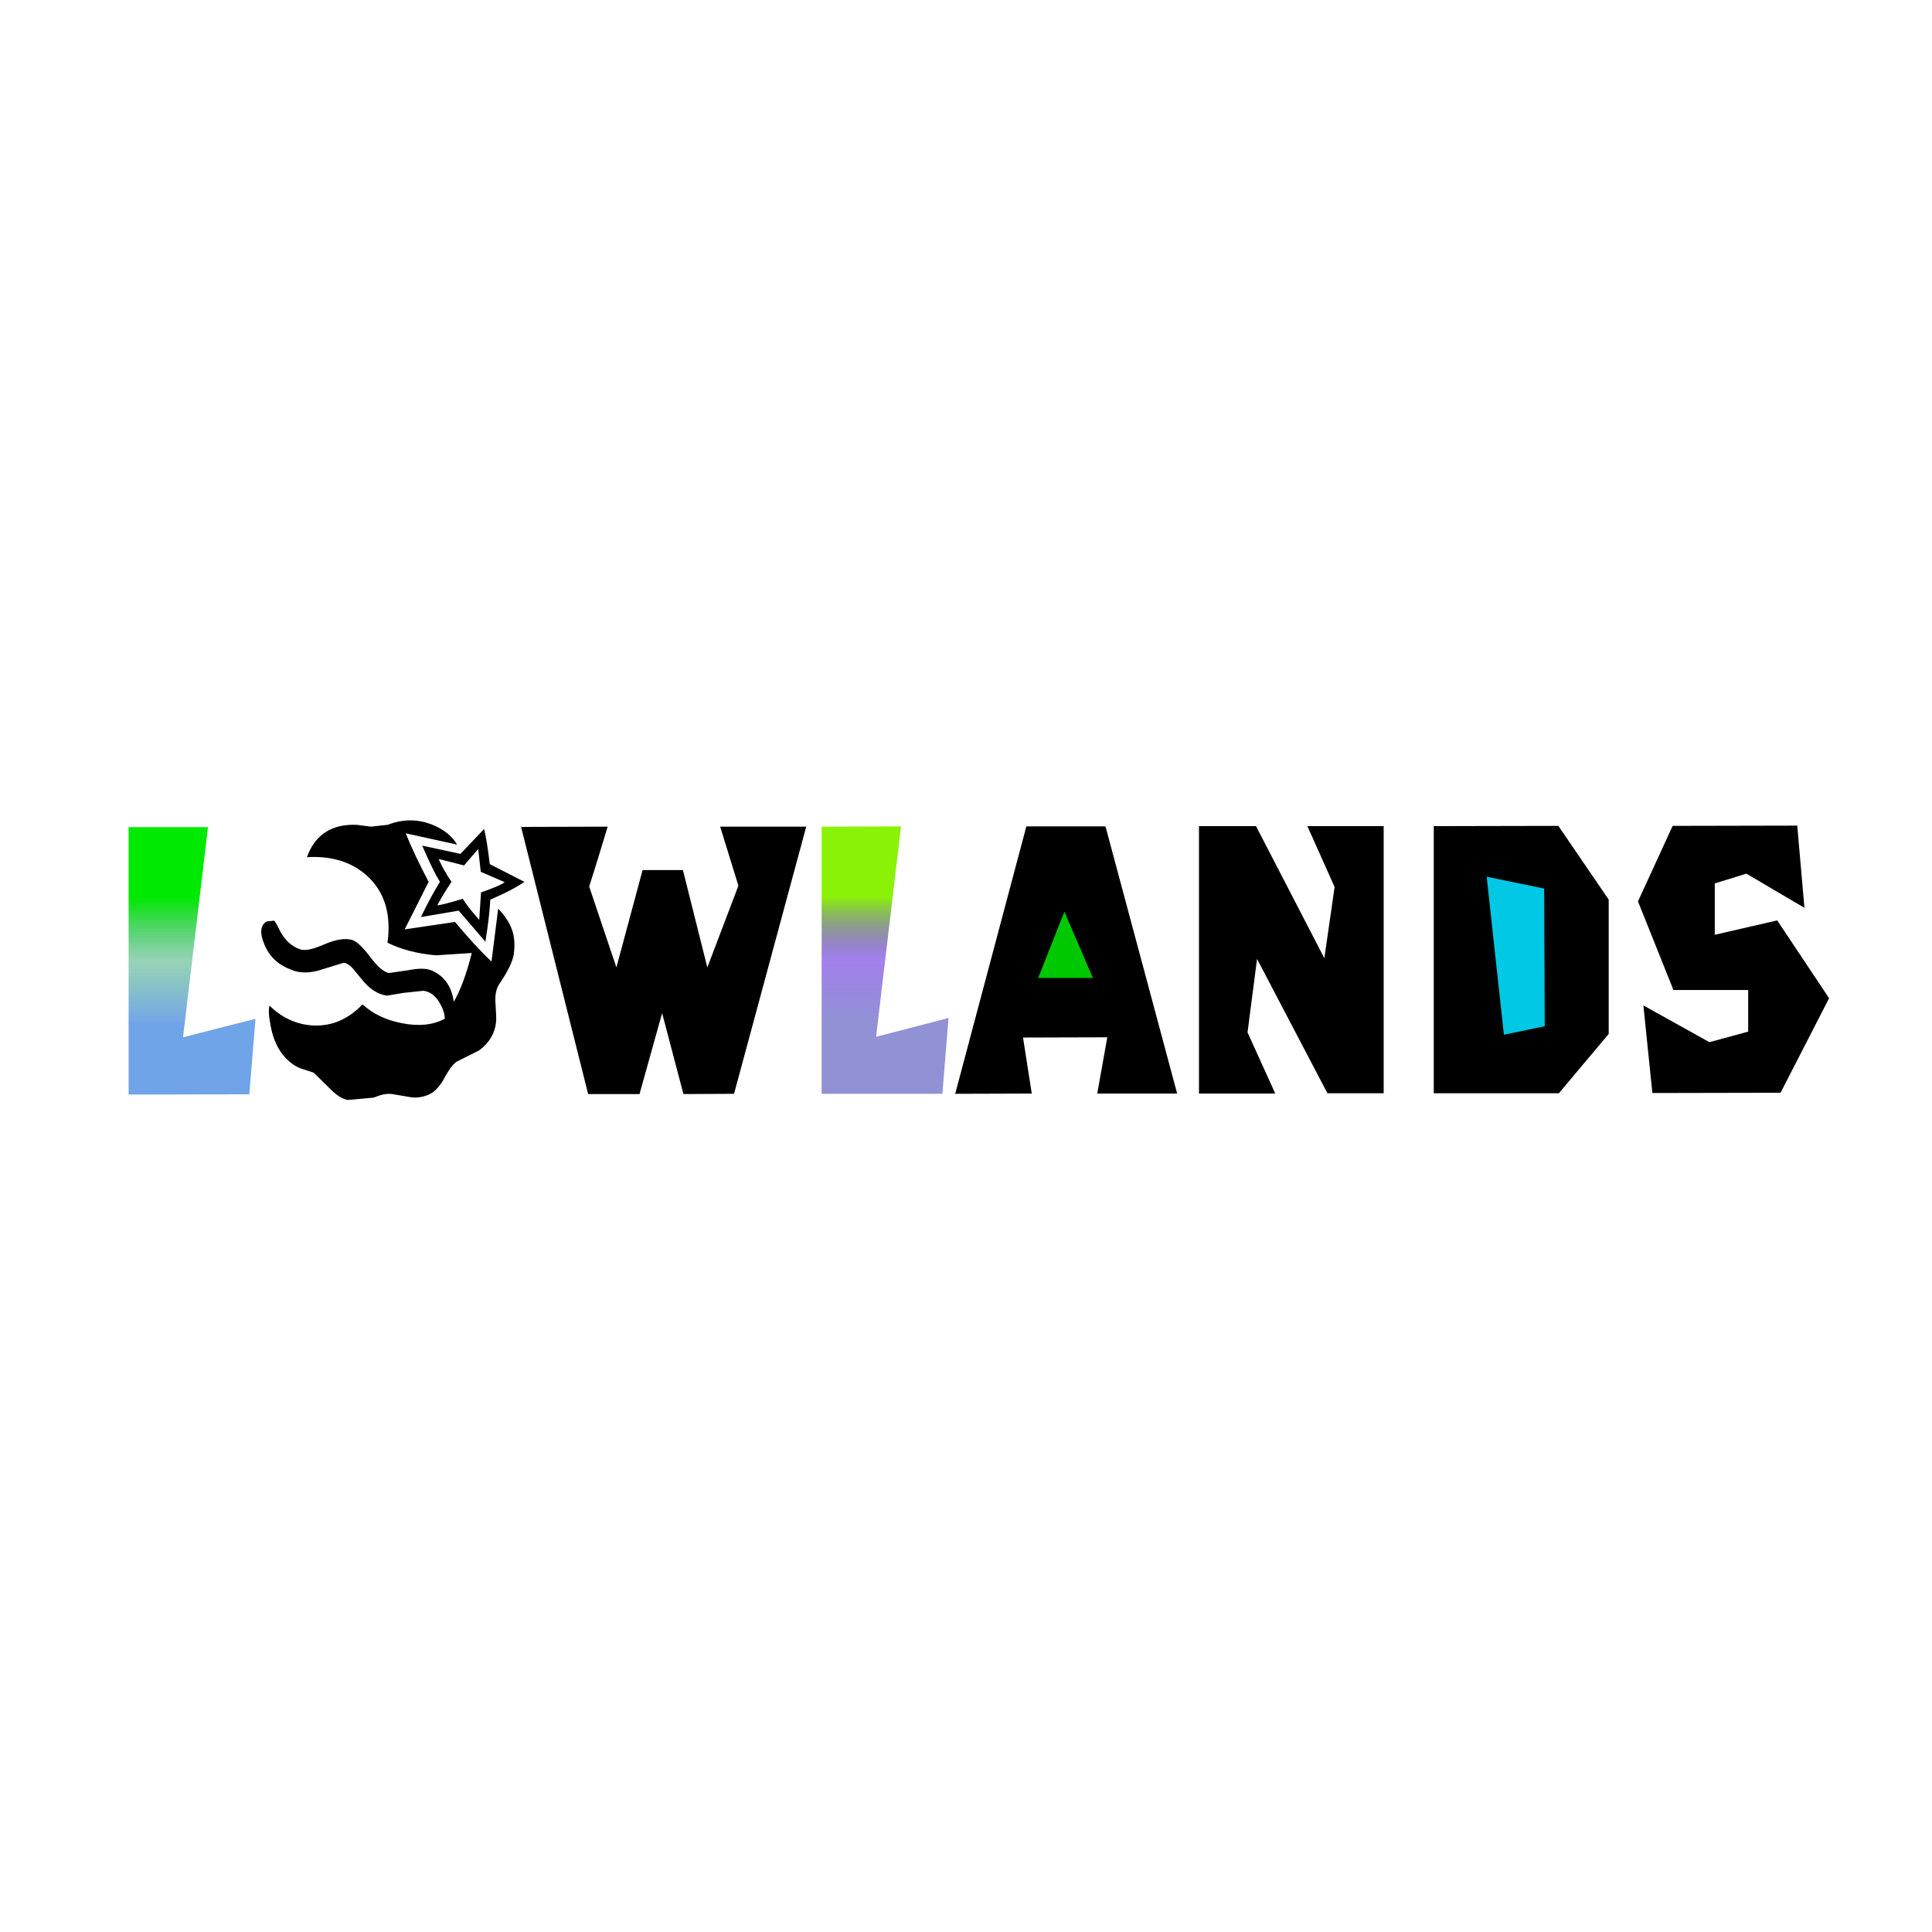
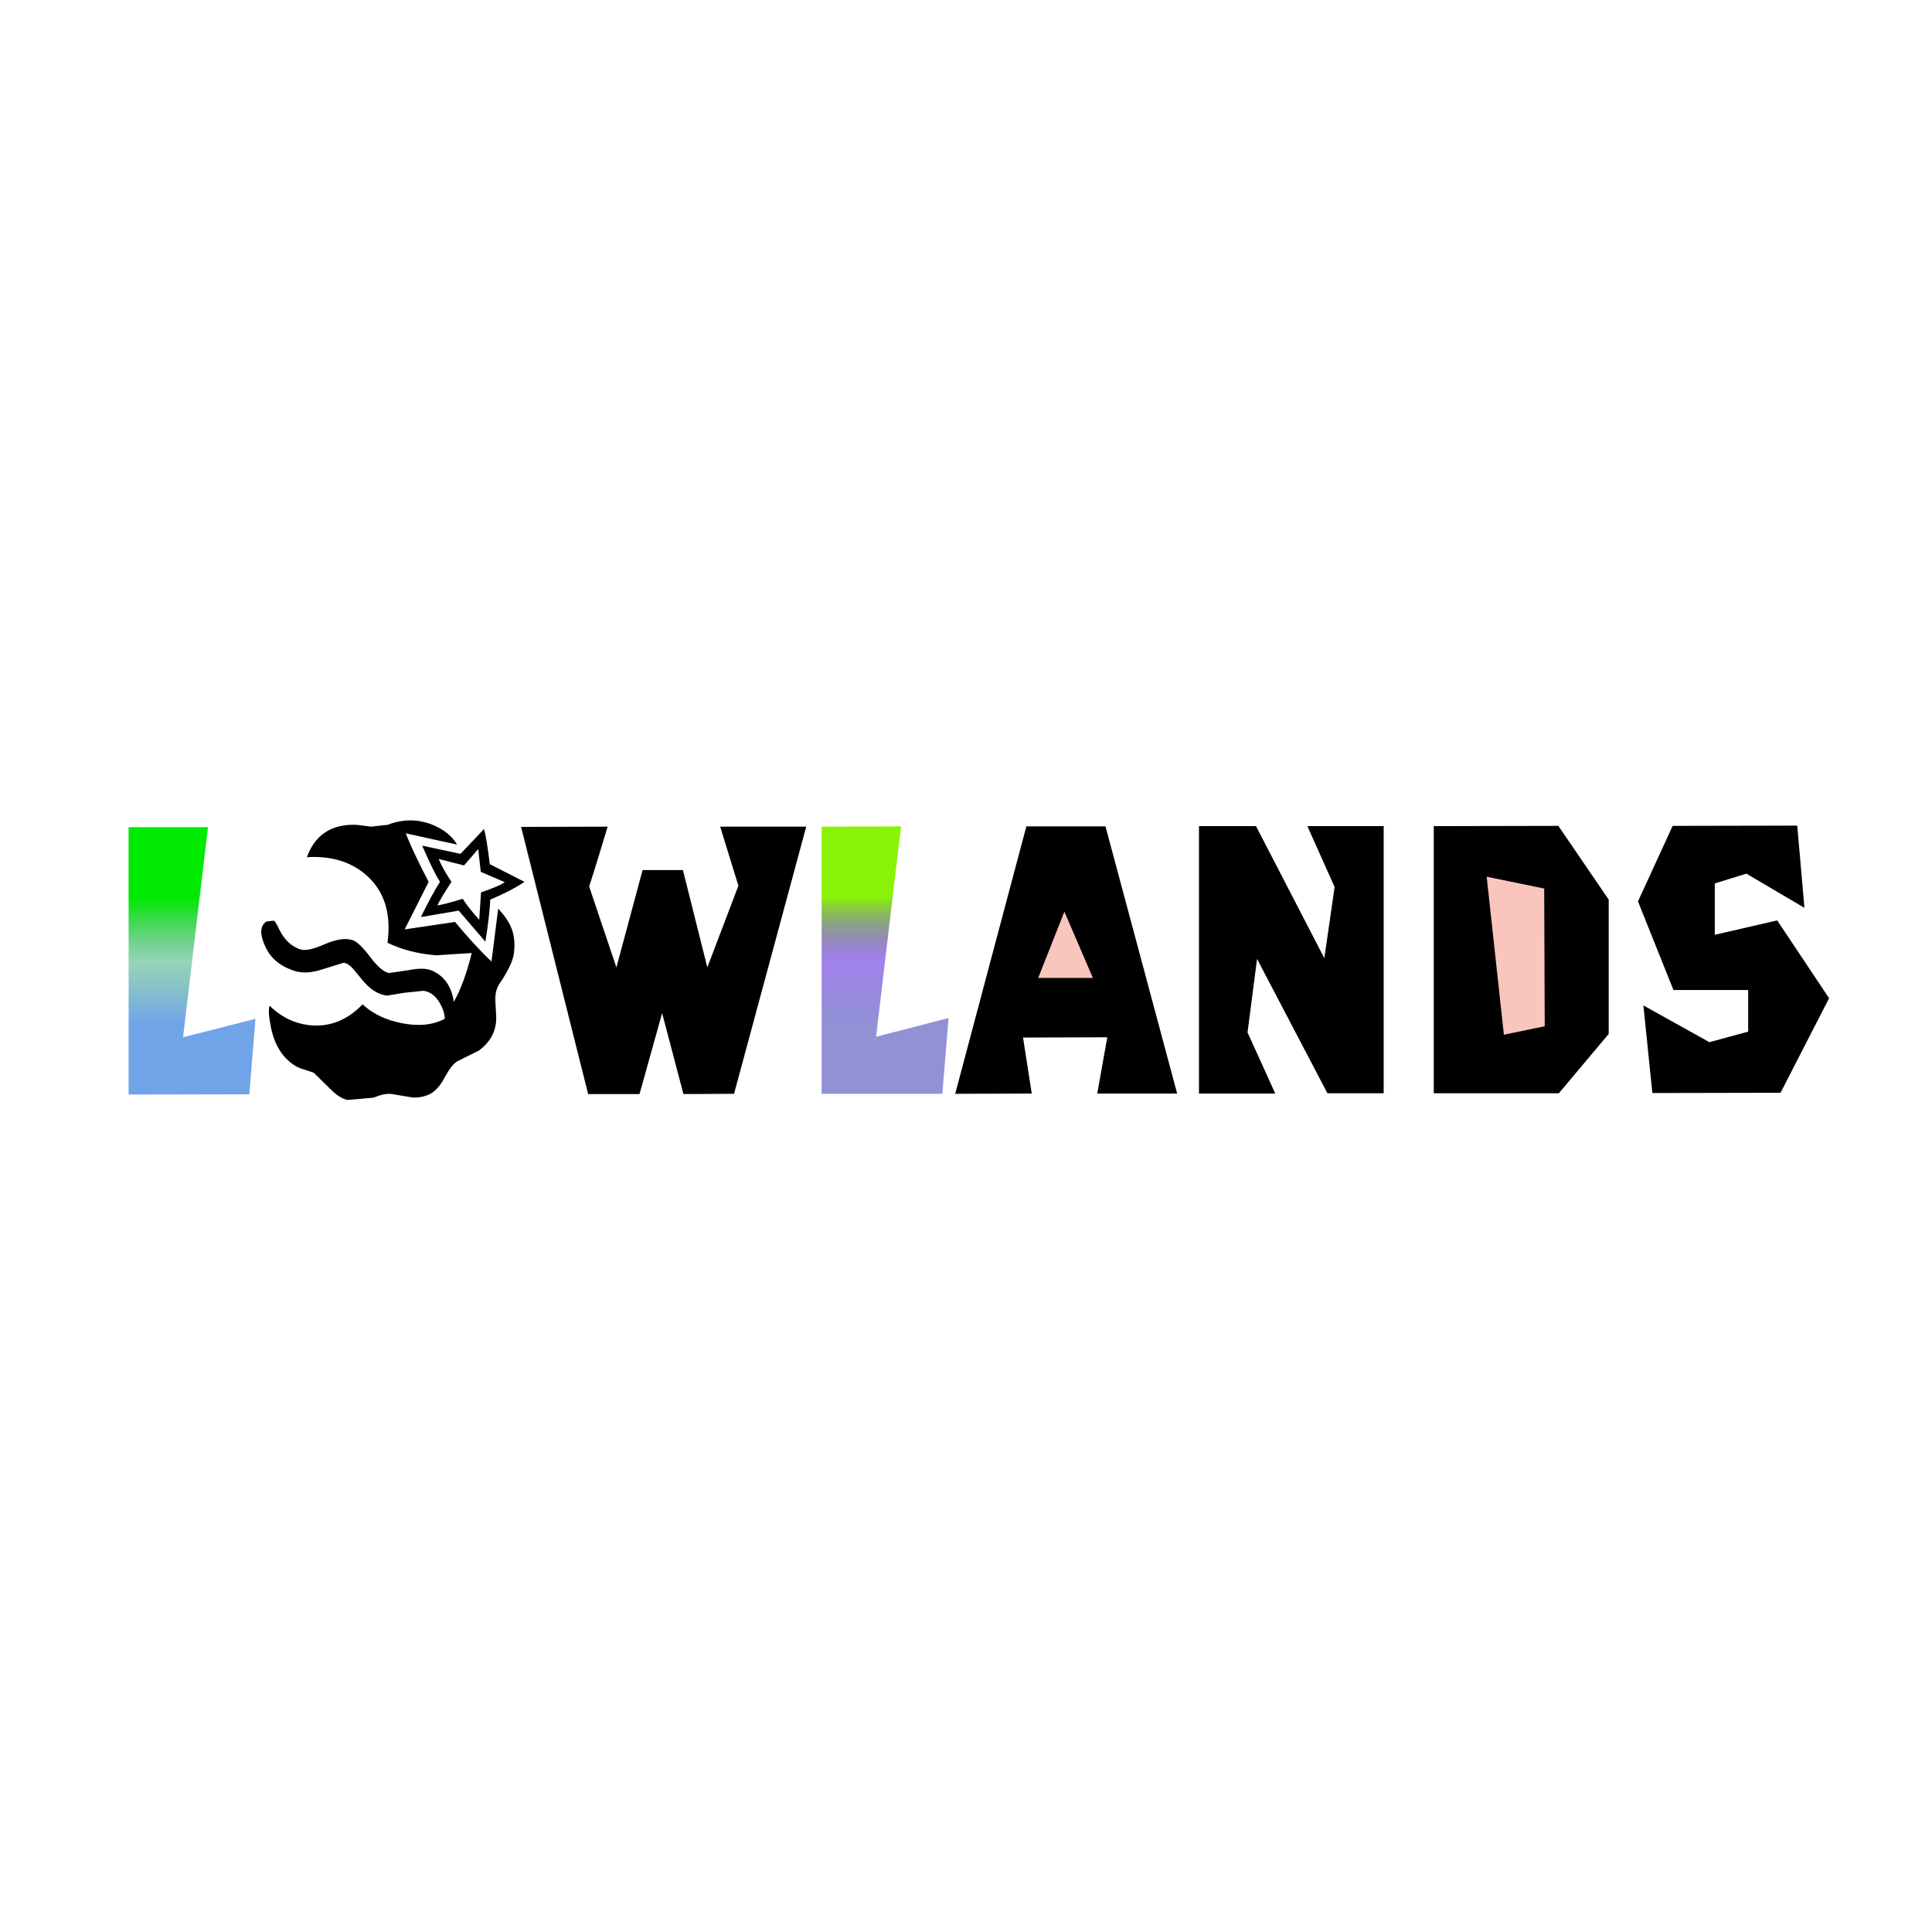
<svg xmlns="http://www.w3.org/2000/svg" xmlns:xlink="http://www.w3.org/1999/xlink" width="2500" height="2500" viewBox="0 0 192.756 192.756" version="1.1" id="svg4">
  <defs id="defs4">
    <linearGradient id="linearGradient1">
      <stop style="stop-color:#00e900;stop-opacity:1;" offset="0" id="stop1" />
      <stop style="stop-color:#2fa86d;stop-opacity:0.498;" offset="0.5" id="stop3" />
      <stop style="stop-color:#1167da;stop-opacity:0.6;" offset="1" id="stop2" />
    </linearGradient>
    <linearGradient id="linearGradient3">
      <stop style="stop-color:#8af206;stop-opacity:1;" offset="0" id="stop4" />
      <stop style="stop-color:#4500d9;stop-opacity:0.498;" offset="0.495" id="stop15" />
      <stop style="stop-color:#00009e;stop-opacity:0.43;" offset="1" id="stop5" />
    </linearGradient>
    <linearGradient xlink:href="#linearGradient3" id="linearGradient5" x1="88.305" y1="89.459" x2="88.305" y2="102.119" gradientUnits="userSpaceOnUse" />
    <linearGradient xlink:href="#linearGradient1" id="linearGradient2" x1="19.16" y1="89.535" x2="19.16" y2="102.195" gradientUnits="userSpaceOnUse" />
  </defs>
  <g fill-rule="nonzero" clip-rule="evenodd" id="g4">
    <path d="M 42.764,87.984 C 41.816,86.165 41.047,84.576 40.483,83.14 l 5.125,1.128 c -0.512,-0.872 -1.357,-1.538 -2.511,-1.999 -1.436,-0.563 -2.896,-0.563 -4.434,0.025 l -1.64,0.18 -1.436,-0.18 c -2.485,-0.102 -4.152,0.974 -4.972,3.229 2.486,-0.154 4.511,0.487 6.048,1.896 1.717,1.59 2.383,3.793 1.999,6.638 1.41,0.692 3.024,1.102 4.844,1.255 l 3.562,-0.23 c -0.512,2.051 -1.102,3.665 -1.794,4.87 -0.206,-1.512 -0.949,-2.588 -2.205,-3.127 -0.538,-0.23 -1.332,-0.23 -2.332,-0.025 l -1.948,0.281 c -0.512,-0.127 -1.102,-0.614 -1.82,-1.562 -0.743,-0.974 -1.332,-1.564 -1.768,-1.717 -0.718,-0.23 -1.615,-0.103 -2.768,0.384 -1.153,0.513 -1.974,0.692 -2.46,0.539 -0.923,-0.308 -1.614,-0.974 -2.127,-2.024 -0.205,-0.462 -0.385,-0.718 -0.487,-0.846 l -0.744,0.077 c -0.641,0.359 -0.717,1.154 -0.256,2.255 0.487,1.23 1.384,2.076 2.691,2.563 0.897,0.385 1.948,0.359 3.152,-0.051 l 2.076,-0.642 c 0.308,0.026 0.615,0.231 0.922,0.563 l 0.846,1.025 c 0.794,1.025 1.64,1.564 2.562,1.691 l 1.691,-0.281 1.948,-0.205 c 0.641,0.076 1.179,0.486 1.589,1.152 0.333,0.564 0.539,1.129 0.539,1.641 -1.205,0.641 -2.64,0.77 -4.306,0.436 -1.563,-0.307 -2.87,-0.922 -3.896,-1.871 -1.461,1.512 -3.126,2.205 -4.972,2.102 -1.641,-0.102 -3.076,-0.768 -4.306,-1.973 -0.128,0.385 -0.077,1.076 0.128,2.127 0.256,1.281 0.743,2.307 1.435,3.049 0.564,0.59 1.128,0.975 1.692,1.129 l 1.153,0.385 1.64,1.613 c 0.641,0.641 1.23,1.025 1.769,1.104 l 2.563,-0.232 c 0.743,-0.307 1.333,-0.436 1.845,-0.357 l 1.974,0.332 a 3.394,3.394 0 0 0 1.794,-0.332 c 0.563,-0.283 1.102,-0.898 1.537,-1.77 0.461,-0.82 0.872,-1.332 1.23,-1.512 l 2.152,-1.076 c 1.025,-0.77 1.589,-1.717 1.692,-2.922 0.026,-0.154 0,-0.82 -0.077,-1.998 -0.026,-0.693 0.103,-1.256 0.384,-1.691 0.897,-1.307 1.358,-2.307 1.461,-3.025 0.128,-1 0.052,-1.845 -0.256,-2.589 -0.23,-0.589 -0.666,-1.229 -1.307,-1.922 l -0.667,5.28 c -1.102,-1.025 -2.332,-2.384 -3.639,-3.947 l -5.023,0.743 z" id="path11" />
    <path d="m 166.881,82.398 -3.459,7.534 3.537,8.841 h 7.457 v 4.153 l -3.869,1.051 -6.586,-3.665 0.896,8.739 12.789,-0.026 4.842,-9.431 -5.176,-7.765 -6.228,1.435 v -5.126 l 3.152,-0.973 5.793,3.408 -0.718,-8.201 z" id="path10" />
    <path d="m 155.477,82.398 -12.43,0.025 v 26.653 h 12.48 l 4.973,-5.92 V 89.753 Z" id="path9" />
-     <path d="m 148.326,87.472 5.74,1.179 0.053,13.738 -4.076,0.846 z" id="path8" style="fill:#00c8e5" />
+     <path d="m 148.326,87.472 5.74,1.179 0.053,13.738 -4.076,0.846 z" id="path8" style="fill:#f9c5bd" />
    <path d="m 125.312,82.423 h -5.689 v 26.681 h 7.611 l -2.767,-6.1 0.949,-7.331 7.022,13.403 h 5.611 V 82.423 h -7.611 l 2.716,6.074 -1.025,7.099 z" id="path7" />
    <path d="M 110.295,82.449 H 102.4 l -7.099,26.68 7.638,-0.025 -0.871,-5.588 8.406,-0.025 -1,5.613 h 7.971 z" id="path6" />
-     <path d="m 109.039,97.57 h -5.459 l 2.613,-6.613 z" id="path5" style="fill:#00c800" />
+     <path d="m 109.039,97.57 h -5.459 l 2.613,-6.613 z" id="path5" style="fill:#f9c5bd" />
    <path d="m 89.894,82.449 -7.919,0.026 v 26.654 H 94.02 l 0.615,-7.561 -7.227,1.871 z" id="path2" style="fill:url(#linearGradient5)" />
    <path d="m 58.781,88.446 c 0.641,-1.974 1.23,-3.946 1.845,-5.971 l -8.636,0.025 6.689,26.654 h 5.126 l 2.255,-8.074 2.127,8.074 5.049,-0.025 7.201,-26.654 h -8.585 l 1.819,5.895 -3.101,8.15 -2.435,-9.714 h -4.023 l -2.614,9.714 z" id="path1" />
    <path d="M 20.749,82.526 H 12.83 v 26.679 l 12.045,-0.025 0.615,-7.535 -7.227,1.845 z" id="path3" style="fill:url(#linearGradient2);fill-opacity:1" />
    <path d="m 48.299,82.706 -2.357,2.485 -3.819,-0.82 c 0.743,1.717 1.333,2.921 1.769,3.613 -0.513,0.82 -1.154,1.974 -1.897,3.511 l 3.768,-0.641 2.665,3.101 c 0.256,-1.614 0.436,-3.023 0.487,-4.202 1.409,-0.59 2.537,-1.18 3.409,-1.769 l -3.46,-1.768 c -0.18,-1.511 -0.36,-2.691 -0.565,-3.51 z m -4.664,7.611 c 0.333,-0.641 0.794,-1.41 1.41,-2.333 -0.563,-0.845 -1,-1.614 -1.281,-2.281 l 2.537,0.641 1.41,-1.64 0.256,2.281 2.383,1.025 c -0.308,0.256 -1.102,0.59 -2.358,1.025 l -0.18,2.742 c -0.794,-0.897 -1.332,-1.589 -1.64,-2.102 -1.383,0.411 -2.23,0.642 -2.537,0.642 z" id="path4" />
  </g>
</svg>
